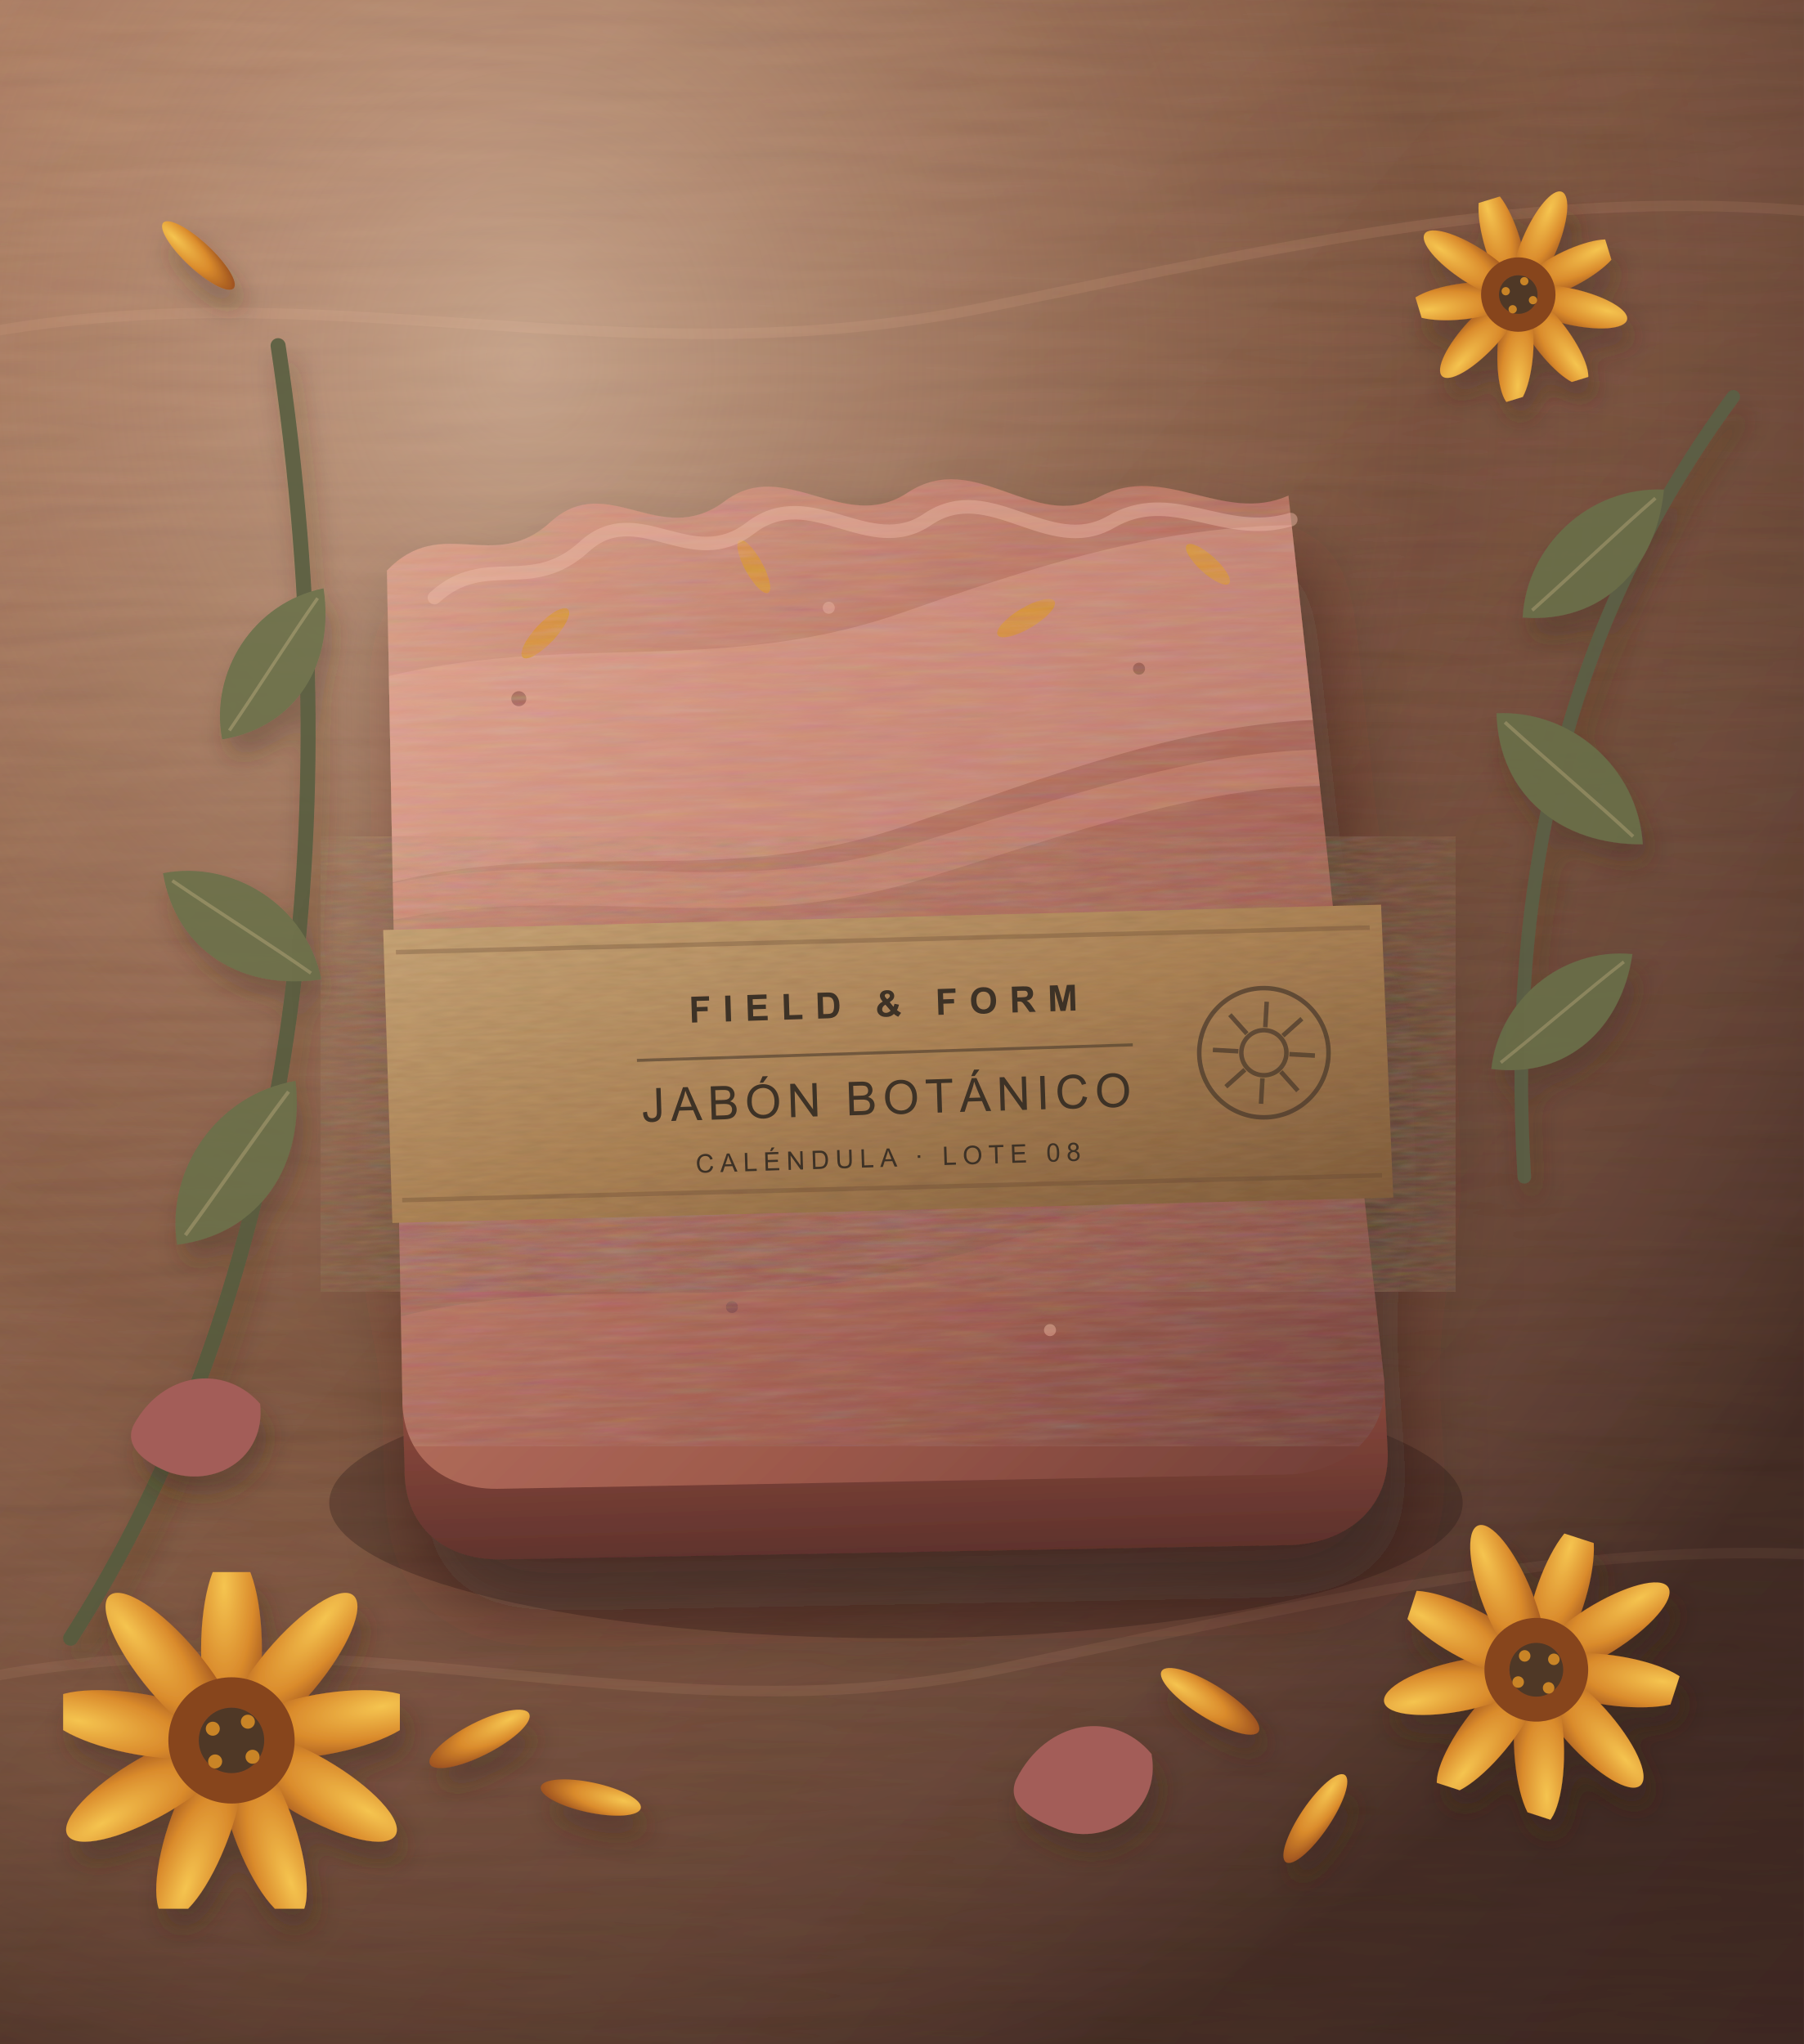
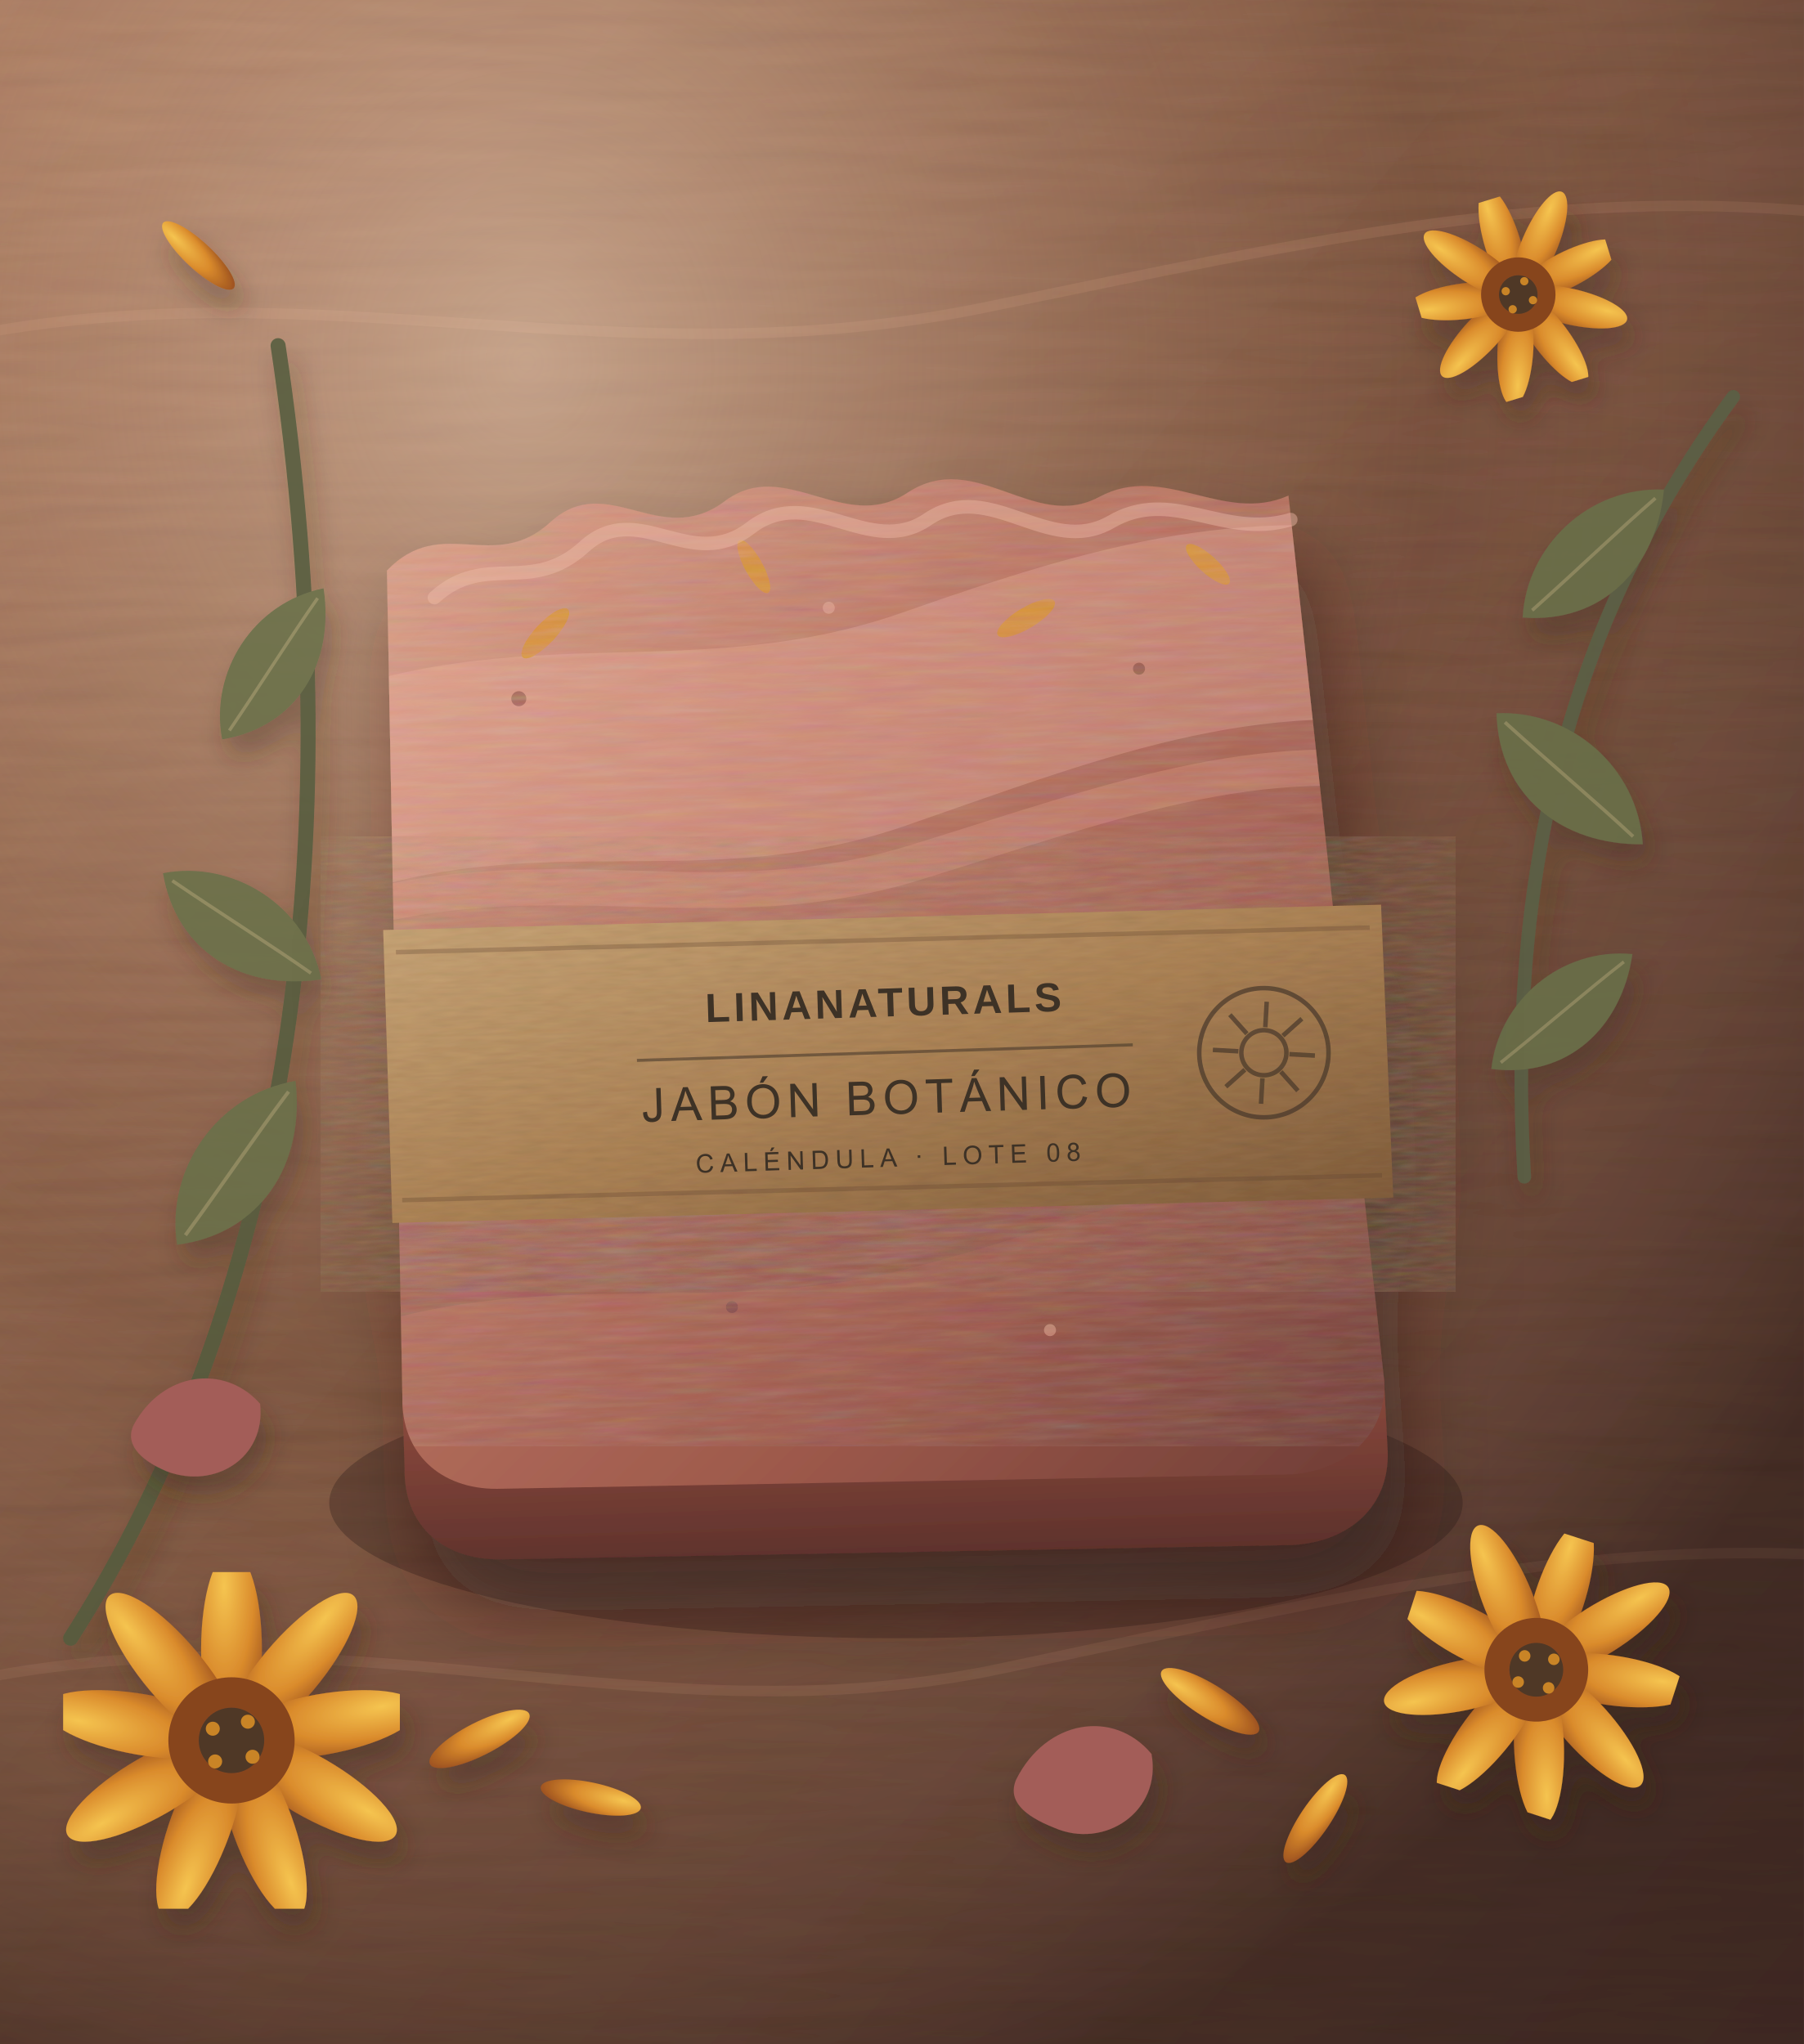
<svg xmlns="http://www.w3.org/2000/svg" viewBox="0 0 1200 1360" role="img" aria-labelledby="title desc">
  <defs>
    <linearGradient id="wood" x1="0" y1="0" x2="1" y2="1">
      <stop stop-color="#a4775d" />
      <stop offset=".5" stop-color="#76503d" />
      <stop offset="1" stop-color="#50352d" />
    </linearGradient>
    <radialGradient id="glow" cx="29%" cy="18%" r="88%">
      <stop stop-color="#ffe2c8" stop-opacity=".52" />
      <stop offset=".58" stop-color="#d99d7c" stop-opacity=".08" />
      <stop offset="1" stop-color="#2d1d19" stop-opacity=".48" />
    </radialGradient>
    <linearGradient id="soap" x1=".05" y1="0" x2=".92" y2="1">
      <stop stop-color="#dca088" />
      <stop offset=".34" stop-color="#bd7764" />
      <stop offset=".72" stop-color="#9d594b" />
      <stop offset="1" stop-color="#754139" />
    </linearGradient>
    <linearGradient id="edge" x1="0" y1="0" x2="0" y2="1">
      <stop stop-color="#8f4b3e" />
      <stop offset="1" stop-color="#5e322c" />
    </linearGradient>
    <linearGradient id="kraft" x1="0" y1="0" x2="1" y2="1">
      <stop stop-color="#c9a678" />
      <stop offset=".5" stop-color="#ae8558" />
      <stop offset="1" stop-color="#84603f" />
    </linearGradient>
    <radialGradient id="petal" cx="38%" cy="18%" r="85%">
      <stop stop-color="#f5c450" />
      <stop offset=".58" stop-color="#da8b2c" />
      <stop offset="1" stop-color="#9c511f" />
    </radialGradient>
    <filter id="woodGrain" x="0" y="0" width="100%" height="100%">
      <feTurbulence type="fractalNoise" baseFrequency=".009 .1" numOctaves="2" seed="22" result="n" />
      <feColorMatrix in="n" values=".34 0 0 0 .1 0 .25 0 0 .06 0 0 .18 0 .03 0 0 0 .3 0" result="g" />
      <feBlend in="SourceGraphic" in2="g" mode="multiply" />
    </filter>
    <filter id="soapGrain" x="-5%" y="-5%" width="110%" height="110%">
      <feTurbulence type="fractalNoise" baseFrequency=".021 .2" numOctaves="3" seed="29" result="n" />
      <feColorMatrix in="n" values="1 0 0 0 .03 0 1 0 0 0 0 0 1 0 0 0 0 0 .19 0" result="g" />
      <feBlend in="SourceGraphic" in2="g" mode="soft-light" />
    </filter>
    <filter id="paperGrain" x="-5%" y="-10%" width="110%" height="120%">
      <feTurbulence type="fractalNoise" baseFrequency=".05 .3" numOctaves="2" seed="11" result="n" />
      <feColorMatrix in="n" values=".6 0 0 0 .08 0 .45 0 0 .05 0 0 .3 0 .02 0 0 0 .24 0" result="g" />
      <feBlend in="SourceGraphic" in2="g" mode="multiply" />
    </filter>
    <filter id="shadow" x="-24%" y="-24%" width="150%" height="165%">
      <feDropShadow dx="12" dy="35" stdDeviation="27" flood-color="#2b1814" flood-opacity=".45" />
    </filter>
    <filter id="botanicalShadow" x="-35%" y="-35%" width="170%" height="180%">
      <feDropShadow dx="5" dy="13" stdDeviation="9" flood-color="#392018" flood-opacity=".38" />
    </filter>
    <clipPath id="barClip">
      <path d="M267 369C305 332 338 374 377 340C416 307 449 361 493 330C534 301 572 355 615 328C661 300 698 357 742 335C786 313 824 356 868 338L913 927C915 963 887 987 850 989L321 982C283 981 258 956 260 919Z" />
    </clipPath>
    <symbol id="flower" viewBox="-72 -72 144 144">
      <g fill="url(#petal)">
        <ellipse cy="-39" rx="13" ry="42" />
        <ellipse cy="-39" rx="13" ry="42" transform="rotate(40)" />
        <ellipse cy="-39" rx="13" ry="42" transform="rotate(80)" />
        <ellipse cy="-39" rx="13" ry="42" transform="rotate(120)" />
        <ellipse cy="-39" rx="13" ry="42" transform="rotate(160)" />
        <ellipse cy="-39" rx="13" ry="42" transform="rotate(200)" />
        <ellipse cy="-39" rx="13" ry="42" transform="rotate(240)" />
        <ellipse cy="-39" rx="13" ry="42" transform="rotate(280)" />
        <ellipse cy="-39" rx="13" ry="42" transform="rotate(320)" />
      </g>
      <circle r="27" fill="#87451f" />
      <circle r="14" fill="#4f3826" />
      <g fill="#c98425">
        <circle cx="-8" cy="-5" r="3" />
        <circle cx="7" cy="-8" r="3" />
        <circle cx="9" cy="7" r="3" />
        <circle cx="-7" cy="9" r="3" />
      </g>
    </symbol>
    <symbol id="leaf" viewBox="0 0 120 58">
      <path d="M4 31C31-1 81-7 115 21C84 55 39 62 4 31Z" fill="currentColor" />
      <path d="M11 31C47 28 79 24 108 22" fill="none" stroke="#d8c490" stroke-opacity=".36" stroke-width="2" />
    </symbol>
    <path id="label-bold-amp" d="M1446-179L1276 38Q1151-23 1036-130Q947-50 847-12Q747 26 609 26Q335 26 197-128Q90-247 90-402Q90-543 174-655Q258-768 425-851Q350-940 312-1020Q274-1101 274-1173Q274-1306 381-1398Q487-1491 684-1491Q874-1491 981-1394Q1088-1297 1088-1157Q1088-1068 1035-988Q982-908 821-807L1025-538Q1061-602 1087-705L1341-647Q1303-512 1275-449Q1247-387 1215-345Q1262-301 1337-248Q1411-196 1446-179M612-1056L681-976L757-1034Q841-1099 841-1163Q841-1217 801-1255Q760-1293 691-1293Q624-1293 586-1259Q548-1226 548-1182Q548-1130 612-1056M857-318L571-671Q474-622 426-553Q378-484 378-412Q378-321 438-263Q497-206 597-206Q663-206 724-232Q785-258 857-318" />
    <path id="label-bold-D" d="M148 0L148-1466L689-1466Q872-1466 968-1438Q1097-1400 1189-1303Q1281-1206 1329-1065Q1377-925 1377-719Q1377-538 1332-407Q1277-247 1175-148Q1098-73 967-31Q869 0 705 0L148 0M577-1218L444-1218L444-247L665-247Q789-247 844-261Q916-279 964-322Q1011-365 1041-463Q1071-562 1071-732Q1071-902 1041-993Q1011-1084 957-1135Q903-1186 820-1204Q758-1218 577-1218" />
    <path id="label-bold-E" d="M1264 0L149 0L149-1466L1236-1466L1236-1218L445-1218L445-893L1181-893L1181-646L445-646L445-247L1264-247" />
    <path id="label-bold-F" d="M447 0L151 0L151-1466L1156-1466L1156-1218L447-1218L447-871L1059-871L1059-623L447-623" />
    <path id="label-bold-I" d="M436 0L140 0L140-1466L436-1466" />
    <path id="label-bold-L" d="M1189 0L157 0L157-1454L453-1454L453-247L1189-247" />
    <path id="label-bold-M" d="M420 0L145 0L145-1466L588-1466L854-466L1117-1466L1561-1466L1561 0L1286 0L1286-1154L995 0L710 0L420-1154" />
    <path id="label-bold-O" d="M89-724Q89-948 156-1100Q206-1212 293-1301Q379-1390 482-1433Q619-1491 798-1491Q1122-1491 1317-1290Q1511-1089 1511-731Q1511-376 1318-175Q1125 25 802 25Q475 25 282-174Q89-374 89-724M394-734Q394-485 509-356Q624-228 801-228Q978-228 1092-355Q1205-483 1205-738Q1205-990 1095-1114Q984-1238 801-1238Q618-1238 506-1112Q394-987 394-734" />
    <path id="label-bold-R" d="M446 0L150 0L150-1466L773-1466Q1008-1466 1115-1426Q1221-1387 1285-1286Q1349-1185 1349-1055Q1349-890 1252-782Q1155-675 962-647Q1058-591 1121-524Q1183-457 1289-286L1468 0L1114 0L900-319Q786-490 744-534Q702-579 655-595Q608-612 506-612L446-612L446 0M446-1218L446-846L665-846Q878-846 931-864Q984-882 1014-926Q1044-970 1044-1036Q1044-1110 1005-1155Q965-1201 893-1213Q857-1218 677-1218" />
    <path id="label-regular-0" d="M85-723Q85-983 139-1141Q192-1300 298-1386Q403-1472 563-1472Q681-1472 770-1424Q859-1377 917-1287Q975-1198 1008-1069Q1041-941 1041-723Q1041-465 988-306Q935-148 830-61Q724 25 563 25Q351 25 230-127Q85-310 85-723M270-723Q270-362 355-242Q439-123 563-123Q687-123 772-243Q856-363 856-723Q856-1085 772-1204Q687-1323 561-1323Q437-1323 363-1218Q270-1084 270-723" />
    <path id="label-regular-8" d="M362-795Q250-836 196-912Q142-988 142-1094Q142-1254 257-1363Q372-1472 563-1472Q755-1472 872-1360Q989-1249 989-1089Q989-987 936-911Q882-836 773-795Q908-751 979-653Q1049-555 1049-419Q1049-231 916-103Q783 25 566 25Q349 25 216-103Q83-232 83-424Q83-567 156-663Q228-760 362-795M326-1100Q326-996 393-930Q460-864 567-864Q671-864 738-929Q804-995 804-1090Q804-1189 736-1256Q667-1324 565-1324Q462-1324 394-1258Q326-1192 326-1100M268-423Q268-346 305-274Q341-202 413-162Q485-123 568-123Q697-123 781-206Q865-289 865-417Q865-547 779-632Q692-717 562-717Q435-717 352-633Q268-549 268-423" />
    <path id="label-regular-A" d="M203 0L-3 0L560-1466L769-1466L1369 0L1148 0L977-444L364-444L203 0M581-1032L420-602L917-602L764-1008Q694-1193 660-1312Q632-1171 581-1032" />
    <path id="label-regular-B" d="M709 0L150 0L150-1466L700-1466Q868-1466 970-1421Q1071-1377 1129-1284Q1186-1192 1186-1091Q1186-997 1135-914Q1084-831 981-780Q1114-741 1186-647Q1257-553 1257-425Q1257-322 1214-233Q1170-145 1106-97Q1042-49 946-24Q849 0 709 0M344-1293L344-850L661-850Q790-850 846-867Q920-889 958-940Q995-991 995-1068Q995-1141 960-1196Q925-1252 860-1272Q795-1293 637-1293L344-1293M344-677L344-173L709-173Q803-173 841-180Q908-192 953-220Q998-248 1027-301Q1056-355 1056-425Q1056-507 1014-567Q972-628 898-652Q823-677 683-677" />
    <path id="label-regular-C" d="M1204-514L1398-465Q1337-226 1179-100Q1020 25 791 25Q554 25 406-71Q257-168 180-351Q102-534 102-744Q102-973 190-1143Q277-1314 439-1402Q600-1491 794-1491Q1014-1491 1164-1379Q1314-1267 1373-1064L1182-1019Q1131-1179 1034-1252Q937-1325 790-1325Q621-1325 508-1244Q394-1163 348-1026Q302-890 302-745Q302-558 357-418Q411-279 526-210Q641-141 775-141Q938-141 1051-235Q1164-329 1204-514" />
    <path id="label-regular-D" d="M687 0L158 0L158-1466L663-1466Q834-1466 924-1445Q1050-1416 1139-1340Q1255-1242 1313-1089Q1370-937 1370-741Q1370-574 1331-445Q1292-316 1231-231Q1170-147 1098-98Q1025-50 923-25Q820 0 687 0M352-1293L352-173L665-173Q810-173 893-200Q975-227 1024-276Q1093-345 1132-461Q1170-578 1170-744Q1170-974 1095-1097Q1019-1221 911-1263Q833-1293 660-1293" />
    <path id="label-regular-E" d="M1256 0L162 0L162-1466L1222-1466L1222-1293L356-1293L356-844L1167-844L1167-672L356-672L356-173L1256-173" />
    <path id="label-regular-I" d="M385 0L191 0L191-1466L385-1466" />
    <path id="label-regular-J" d="M59-416L234-440Q241-272 297-210Q353-148 452-148Q525-148 578-181Q631-215 651-272Q671-330 671-456L671-1466L865-1466L865-467Q865-283 821-182Q776-81 680-28Q583 25 453 25Q260 25 158-86Q55-197 59-416" />
    <path id="label-regular-L" d="M1066 0L150 0L150-1466L344-1466L344-173L1066-173" />
    <path id="label-regular-N" d="M342 0L156 0L156-1466L355-1466L1125-315L1125-1466L1311-1466L1311 0L1112 0L342-1152" />
    <path id="label-regular-O" d="M99-714Q99-1079 295-1285Q491-1492 801-1492Q1004-1492 1167-1395Q1330-1298 1416-1124Q1501-951 1501-731Q1501-508 1411-332Q1321-156 1156-65Q991 25 800 25Q593 25 430-75Q267-175 183-348Q99-521 99-714M299-711Q299-446 442-293Q584-141 799-141Q1018-141 1160-295Q1301-449 1301-732Q1301-911 1241-1044Q1180-1178 1064-1251Q947-1325 802-1325Q596-1325 448-1183Q299-1042 299-711" />
    <path id="label-regular-T" d="M725 0L531 0L531-1293L48-1293L48-1466L1210-1466L1210-1293L725-1293" />
    <path id="label-regular-U" d="M1120-620L1120-1466L1314-1466L1314-619Q1314-398 1264-268Q1214-138 1084-56Q953 25 741 25Q535 25 404-46Q273-117 217-251Q161-386 161-619L161-1466L355-1466L355-620Q355-429 391-338Q426-248 513-199Q599-150 724-150Q938-150 1029-247Q1120-344 1120-620" />
    <path id="label-regular-dot" d="M443-637L238-637L238-842L443-842" />
    <path id="label-regular-A-acute" d="M203 0L-3 0L560-1466L769-1466L1369 0L1148 0L977-444L364-444L203 0M581-1032L420-602L917-602L764-1008Q694-1193 660-1312Q632-1171 581-1032M690-1556L541-1556L674-1836L910-1836" />
    <path id="label-regular-E-acute" d="M1256 0L162 0L162-1466L1222-1466L1222-1293L356-1293L356-844L1167-844L1167-672L356-672L356-173L1256-173L1256 0M711-1556L562-1556L695-1836L931-1836" />
    <path id="label-regular-O-acute" d="M99-714Q99-1079 295-1285Q491-1492 801-1492Q1004-1492 1167-1395Q1330-1298 1416-1124Q1501-951 1501-731Q1501-508 1411-332Q1321-156 1156-65Q991 25 800 25Q593 25 430-75Q267-175 183-348Q99-521 99-714M299-711Q299-446 442-293Q584-141 799-141Q1018-141 1160-295Q1301-449 1301-732Q1301-911 1241-1044Q1180-1178 1064-1251Q947-1325 802-1325Q596-1325 448-1183Q299-1042 299-711M826-1556L677-1556L810-1836L1046-1836" />
  </defs>
  <rect width="1200" height="1360" fill="url(#wood)" />
  <g filter="url(#woodGrain)">
    <rect width="1200" height="1360" fill="url(#wood)" />
  </g>
  <g fill="none" stroke="#d5a07d" stroke-opacity=".16" stroke-width="7">
    <path d="M-24 224C213 177 414 255 658 204C876 159 1039 122 1230 143" />
    <path d="M-24 1119C232 1066 433 1160 667 1110C907 1059 1058 1023 1236 1036" />
  </g>
  <rect width="1200" height="1360" fill="url(#glow)" />
  <g color="#67704a" filter="url(#botanicalShadow)" opacity=".86">
    <path d="M47 1090C189 868 236 570 185 230" fill="none" stroke="#525b3d" stroke-width="10" stroke-linecap="round" />
    <use href="#leaf" x="88" y="741" width="145" height="70" transform="rotate(-49 160 776)" />
    <use href="#leaf" x="91" y="586" width="137" height="66" transform="rotate(39 159 619)" />
    <use href="#leaf" x="118" y="412" width="132" height="63" transform="rotate(-51 184 443)" />
    <path d="M1153 264C1043 413 1002 583 1014 783" fill="none" stroke="#596044" stroke-width="9" stroke-linecap="round" />
    <use href="#leaf" x="994" y="338" width="137" height="66" transform="rotate(-37 1062 371)" />
    <use href="#leaf" x="971" y="487" width="142" height="68" transform="rotate(47 1042 521)" />
    <use href="#leaf" x="975" y="644" width="132" height="63" transform="rotate(-34 1041 675)" />
  </g>
  <ellipse cx="596" cy="1000" rx="377" ry="90" fill="#281815" opacity=".32" />
  <g transform="rotate(-1.8 600 680)" filter="url(#shadow)">
    <path d="M260 919L913 927L914 976C914 1012 887 1035 849 1036L322 1029C282 1028 258 1003 260 966Z" fill="url(#edge)" />
    <path d="M267 369C305 332 338 374 377 340C416 307 449 361 493 330C534 301 572 355 615 328C661 300 698 357 742 335C786 313 824 356 868 338L913 927C915 963 887 987 850 989L321 982C283 981 258 956 260 919Z" fill="url(#soap)" />
    <g clip-path="url(#barClip)" filter="url(#soapGrain)">
      <path d="M184 465C344 397 461 454 608 408C744 365 840 341 982 371L991 501C853 466 746 506 605 550C455 596 342 531 185 603Z" fill="#efb4a0" opacity=".32" />
      <path d="M174 760C324 692 470 753 612 709C752 666 861 628 988 671L991 801C849 752 746 812 600 844C455 877 328 823 179 893Z" fill="#733b34" opacity=".24" />
      <path d="M188 609C355 550 464 615 613 574C751 536 854 499 976 533" fill="none" stroke="#e6a38d" stroke-opacity=".3" stroke-width="24" />
      <g fill="#6c392e" opacity=".43">
        <circle cx="352" cy="457" r="5" />
        <circle cx="765" cy="450" r="4" />
        <circle cx="481" cy="866" r="4" />
        <circle cx="833" cy="795" r="5" />
      </g>
      <g fill="#e7b19b" opacity=".5">
        <circle cx="560" cy="403" r="4" />
        <circle cx="325" cy="704" r="3" />
        <circle cx="692" cy="888" r="4" />
      </g>
      <g fill="#d99532" opacity=".8">
        <ellipse cx="371" cy="414" rx="7" ry="22" transform="rotate(45 371 414)" />
        <ellipse cx="511" cy="374" rx="6" ry="20" transform="rotate(-27 511 374)" />
        <ellipse cx="691" cy="414" rx="7" ry="22" transform="rotate(61 691 414)" />
        <ellipse cx="813" cy="382" rx="6" ry="19" transform="rotate(-46 813 382)" />
      </g>
    </g>
    <path d="M298 388C333 358 362 389 399 357C436 326 469 378 510 348C551 319 588 372 628 346C670 320 707 374 749 352C791 329 823 366 869 354" fill="none" stroke="#f2c2ad" stroke-opacity=".4" stroke-width="9" stroke-linecap="round" />
    <g filter="url(#paperGrain)">
      <path d="M257 608L921 612L923 807L257 803Z" fill="url(#kraft)" />
    </g>
    <path d="M265 623L913 627M264 788L916 792" stroke="#59402c" stroke-opacity=".28" stroke-width="3" />
    <g fill="#3d3026">
-       <g aria-label="FIELD &amp; FORM" transform="translate(588 676) scale(0.011719)">
-         <use href="#label-bold-F" x="-11035.67" />
-         <use href="#label-bold-I" x="-9102.00" />
-         <use href="#label-bold-E" x="-7850.33" />
-         <use href="#label-bold-L" x="-5801.67" />
-         <use href="#label-bold-D" x="-3868.00" />
-         <use href="#label-bold-amp" x="-454.67" />
-         <use href="#label-bold-F" x="2958.67" />
-         <use href="#label-bold-O" x="4892.33" />
-         <use href="#label-bold-R" x="7168.00" />
-         <use href="#label-bold-M" x="9329.67" />
-       </g>
+       <text x="588" y="676" text-anchor="middle" font-family="Arial, Helvetica, sans-serif" font-size="27" font-weight="700" letter-spacing="2.5" aria-label="LINANATURALS">LINANATURALS</text>
      <path d="M423 700H753" stroke="#3d3026" stroke-opacity=".52" stroke-width="2" />
      <g aria-label="JABÓN BOTÁNICO" transform="translate(588 741) scale(0.015137)">
        <use href="#label-regular-J" x="-10764.18" />
        <use href="#label-regular-A" x="-9475.92" />
        <use href="#label-regular-B" x="-7845.66" />
        <use href="#label-regular-O-acute" x="-6215.40" />
        <use href="#label-regular-N" x="-4358.15" />
        <use href="#label-regular-B" x="-1781.63" />
        <use href="#label-regular-O" x="-151.37" />
        <use href="#label-regular-T" x="1705.89" />
        <use href="#label-regular-A-acute" x="3221.15" />
        <use href="#label-regular-N" x="4851.40" />
        <use href="#label-regular-I" x="6594.66" />
        <use href="#label-regular-C" x="7427.92" />
        <use href="#label-regular-O" x="9171.18" />
      </g>
      <g aria-label="CALÉNDULA · LOTE 08" transform="translate(588 776) scale(0.008301)">
        <use href="#label-regular-C" x="-15434.44" />
        <use href="#label-regular-A" x="-13473.56" />
        <use href="#label-regular-L" x="-11625.68" />
        <use href="#label-regular-E-acute" x="-10004.79" />
        <use href="#label-regular-N" x="-8156.91" />
        <use href="#label-regular-D" x="-6196.03" />
        <use href="#label-regular-U" x="-4235.15" />
        <use href="#label-regular-L" x="-2274.26" />
        <use href="#label-regular-A" x="-653.38" />
        <use href="#label-regular-dot" x="2132.38" />
        <use href="#label-regular-L" x="4347.15" />
        <use href="#label-regular-O" x="5968.03" />
        <use href="#label-regular-T" x="8042.91" />
        <use href="#label-regular-E" x="9775.79" />
        <use href="#label-regular-0" x="12674.56" />
        <use href="#label-regular-8" x="14295.44" />
      </g>
    </g>
    <g transform="translate(840 708) rotate(5)" fill="none" stroke="#3d3026" stroke-opacity=".62" stroke-width="3">
      <circle r="43" />
      <circle r="15" />
      <path d="M0-34V-17M0 17V34M-34 0H-17M17 0H34M-24-24l12 12M12 12l12 12M24-24 12-12M-24 24l12-12" />
    </g>
  </g>
  <g filter="url(#botanicalShadow)">
    <use href="#flower" x="42" y="1046" width="224" height="224" />
    <use href="#flower" x="930" y="1019" width="184" height="184" transform="rotate(18 1022 1111)" />
    <use href="#flower" x="944" y="130" width="132" height="132" transform="rotate(-17 1010 196)" />
    <g fill="url(#petal)">
      <ellipse cx="319" cy="1157" rx="11" ry="37" transform="rotate(63 319 1157)" />
      <ellipse cx="393" cy="1196" rx="10" ry="34" transform="rotate(102 393 1196)" />
      <ellipse cx="805" cy="1132" rx="11" ry="38" transform="rotate(-58 805 1132)" />
      <ellipse cx="875" cy="1210" rx="10" ry="35" transform="rotate(34 875 1210)" />
      <ellipse cx="132" cy="170" rx="9" ry="32" transform="rotate(-47 132 170)" />
    </g>
    <g fill="#a35d58">
      <path d="M676 1184C696 1144 741 1137 766 1167C773 1205 735 1231 701 1216C681 1208 670 1198 676 1184Z" />
      <path d="M89 948C108 913 149 907 173 934C177 970 143 991 111 979C92 971 83 960 89 948Z" />
    </g>
  </g>
</svg>
